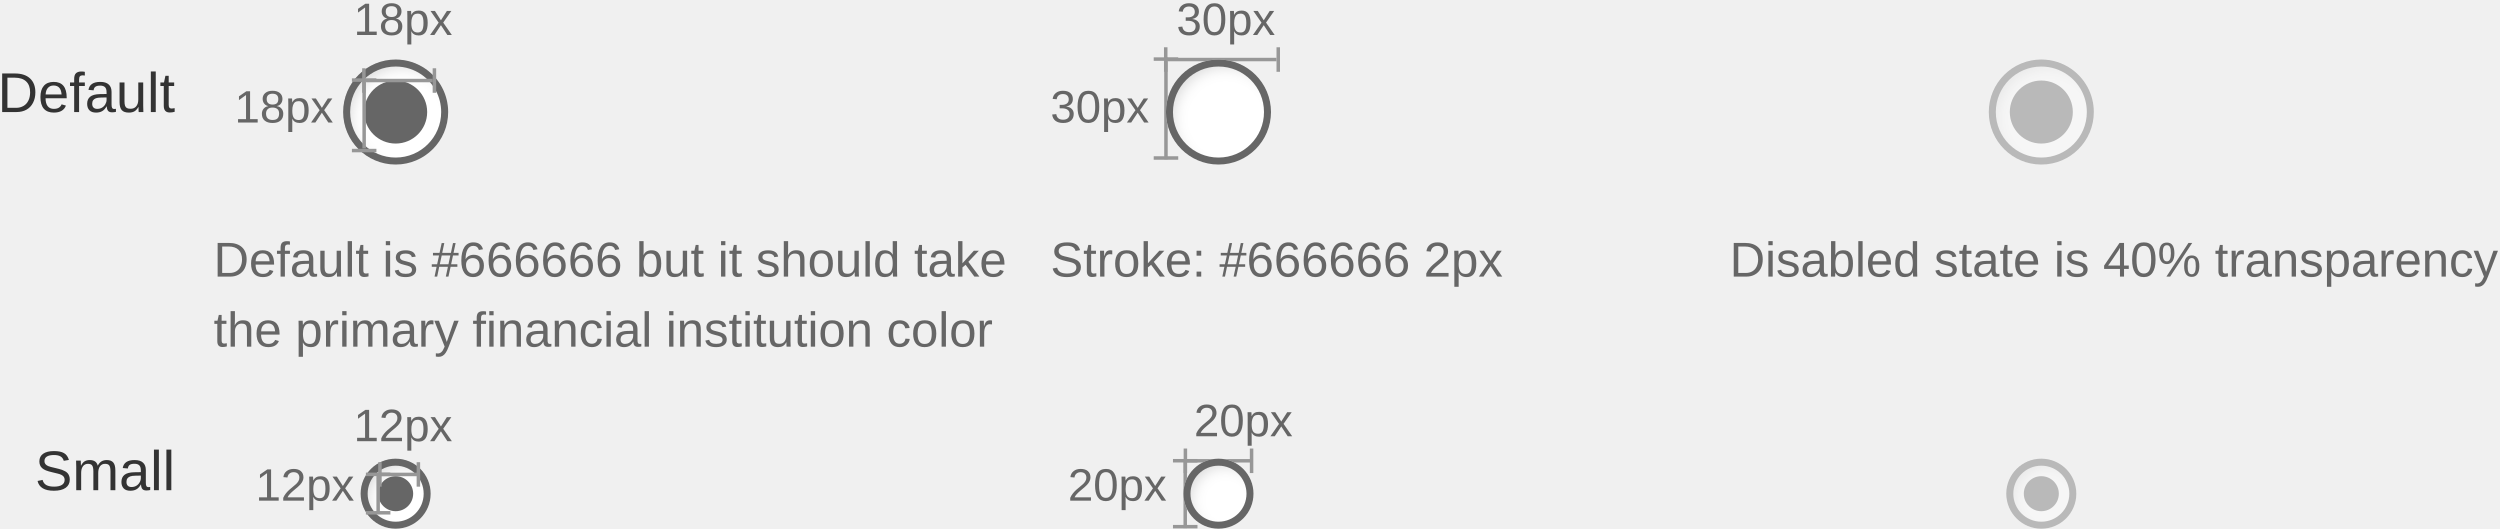
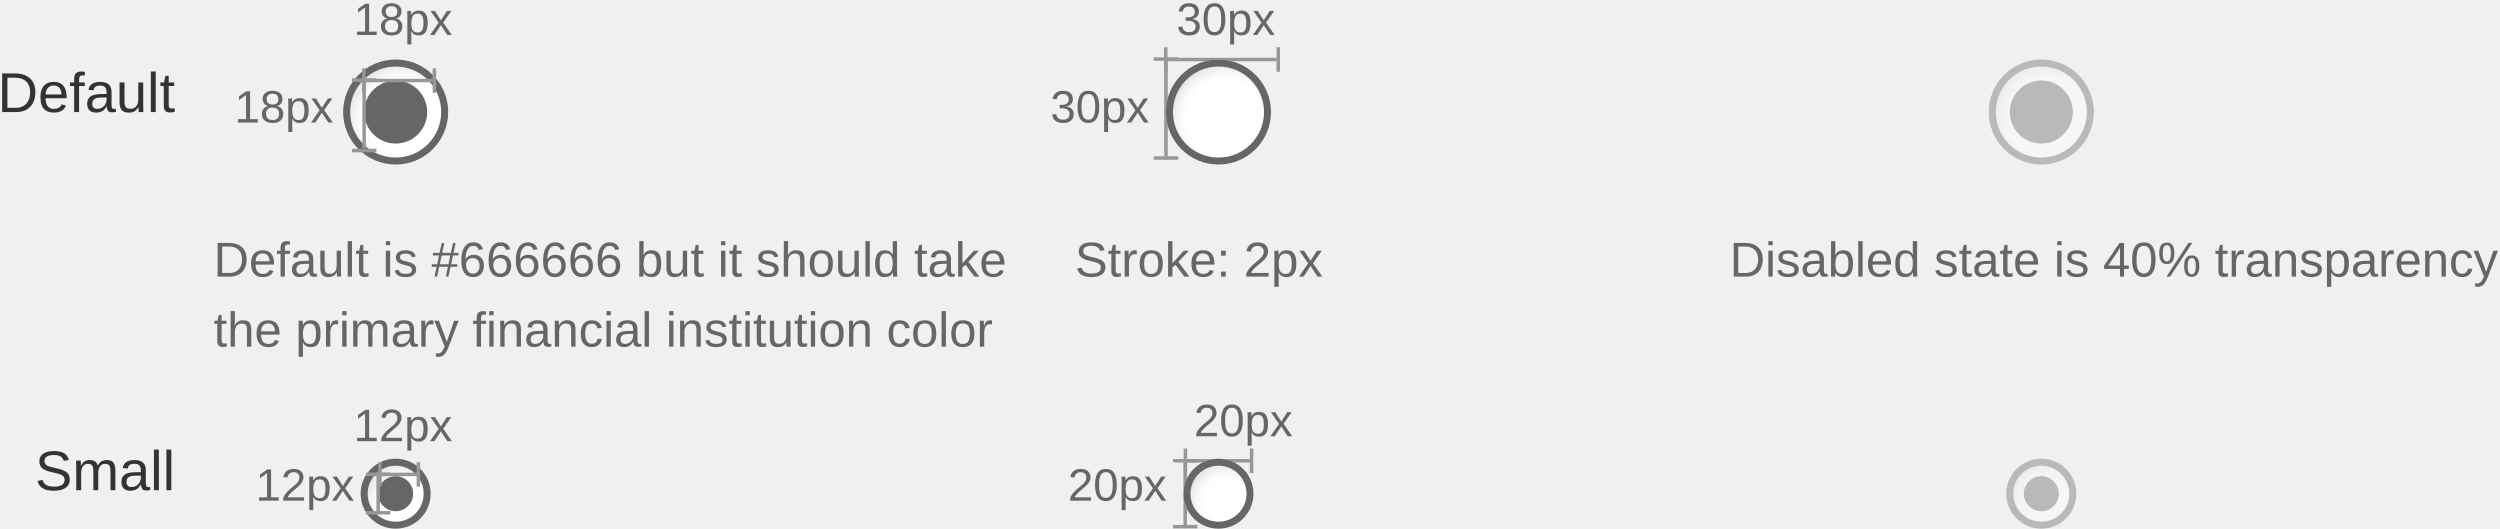
<svg xmlns="http://www.w3.org/2000/svg" xmlns:xlink="http://www.w3.org/1999/xlink" width="714px" height="151px" viewBox="0 0 714 151" version="1.1">
  <defs>
    <circle id="path-1" cx="10" cy="10" r="10" />
    <filter x="-50%" y="-50%" width="200%" height="200%" filterUnits="objectBoundingBox" id="filter-2">
      <feGaussianBlur stdDeviation="2" in="SourceAlpha" result="shadowBlurInner1" />
      <feOffset dx="2" dy="2" in="shadowBlurInner1" result="shadowOffsetInner1" />
      <feComposite in="shadowOffsetInner1" in2="SourceAlpha" operator="arithmetic" k2="-1" k3="1" result="shadowInnerInner1" />
      <feColorMatrix values="0 0 0 0 0   0 0 0 0 0   0 0 0 0 0  0 0 0 0.15 0" type="matrix" in="shadowInnerInner1" />
    </filter>
    <mask id="mask-3" maskContentUnits="userSpaceOnUse" maskUnits="objectBoundingBox" x="0" y="0" width="20" height="20" fill="white">
      <use xlink:href="#path-1" />
    </mask>
    <circle id="path-4" cx="10" cy="10" r="10" />
    <filter x="-50%" y="-50%" width="200%" height="200%" filterUnits="objectBoundingBox" id="filter-5">
      <feGaussianBlur stdDeviation="2" in="SourceAlpha" result="shadowBlurInner1" />
      <feOffset dx="2" dy="2" in="shadowBlurInner1" result="shadowOffsetInner1" />
      <feComposite in="shadowOffsetInner1" in2="SourceAlpha" operator="arithmetic" k2="-1" k3="1" result="shadowInnerInner1" />
      <feColorMatrix values="0 0 0 0 0   0 0 0 0 0   0 0 0 0 0  0 0 0 0.15 0" type="matrix" in="shadowInnerInner1" />
    </filter>
    <mask id="mask-6" maskContentUnits="userSpaceOnUse" maskUnits="objectBoundingBox" x="0" y="0" width="20" height="20" fill="white">
      <use xlink:href="#path-4" />
    </mask>
    <ellipse id="path-7" cx="10" cy="10" rx="10" ry="10" />
    <filter x="-50%" y="-50%" width="200%" height="200%" filterUnits="objectBoundingBox" id="filter-8">
      <feGaussianBlur stdDeviation="2" in="SourceAlpha" result="shadowBlurInner1" />
      <feOffset dx="2" dy="2" in="shadowBlurInner1" result="shadowOffsetInner1" />
      <feComposite in="shadowOffsetInner1" in2="SourceAlpha" operator="arithmetic" k2="-1" k3="1" result="shadowInnerInner1" />
      <feColorMatrix values="0 0 0 0 0   0 0 0 0 0   0 0 0 0 0  0 0 0 0.15 0" type="matrix" in="shadowInnerInner1" />
    </filter>
    <mask id="mask-9" maskContentUnits="userSpaceOnUse" maskUnits="objectBoundingBox" x="0" y="0" width="20" height="20" fill="white">
      <use xlink:href="#path-7" />
    </mask>
    <path d="M15,30 C23.284,30 30,23.284 30,15 C30,9.892 27.447,5.381 23.548,2.672 C21.123,0.988 18.177,0 15,0 C6.716,0 0,6.716 0,15 C0,23.284 6.716,30 15,30 Z" id="path-10" />
    <filter x="-50%" y="-50%" width="200%" height="200%" filterUnits="objectBoundingBox" id="filter-11">
      <feGaussianBlur stdDeviation="2" in="SourceAlpha" result="shadowBlurInner1" />
      <feOffset dx="2" dy="2" in="shadowBlurInner1" result="shadowOffsetInner1" />
      <feComposite in="shadowOffsetInner1" in2="SourceAlpha" operator="arithmetic" k2="-1" k3="1" result="shadowInnerInner1" />
      <feColorMatrix values="0 0 0 0 0   0 0 0 0 0   0 0 0 0 0  0 0 0 0.15 0" type="matrix" in="shadowInnerInner1" />
    </filter>
    <mask id="mask-12" maskContentUnits="userSpaceOnUse" maskUnits="objectBoundingBox" x="0" y="0" width="30" height="30" fill="white">
      <use xlink:href="#path-10" />
    </mask>
    <path d="M15,30 C23.284,30 30,23.284 30,15 C30,9.892 27.447,5.381 23.548,2.672 C21.123,0.988 18.177,0 15,0 C6.716,0 0,6.716 0,15 C0,23.284 6.716,30 15,30 Z" id="path-13" />
    <filter x="-50%" y="-50%" width="200%" height="200%" filterUnits="objectBoundingBox" id="filter-14">
      <feGaussianBlur stdDeviation="2" in="SourceAlpha" result="shadowBlurInner1" />
      <feOffset dx="2" dy="2" in="shadowBlurInner1" result="shadowOffsetInner1" />
      <feComposite in="shadowOffsetInner1" in2="SourceAlpha" operator="arithmetic" k2="-1" k3="1" result="shadowInnerInner1" />
      <feColorMatrix values="0 0 0 0 0   0 0 0 0 0   0 0 0 0 0  0 0 0 0.15 0" type="matrix" in="shadowInnerInner1" />
    </filter>
    <mask id="mask-15" maskContentUnits="userSpaceOnUse" maskUnits="objectBoundingBox" x="0" y="0" width="30" height="30" fill="white">
      <use xlink:href="#path-13" />
    </mask>
    <path d="M15,30 C23.284,30 30,23.284 30,15 C30,6.716 23.284,0 15,0 C6.716,0 0,6.716 0,15 C0,23.284 6.716,30 15,30 Z" id="path-16" />
    <filter x="-50%" y="-50%" width="200%" height="200%" filterUnits="objectBoundingBox" id="filter-17">
      <feGaussianBlur stdDeviation="2" in="SourceAlpha" result="shadowBlurInner1" />
      <feOffset dx="2" dy="2" in="shadowBlurInner1" result="shadowOffsetInner1" />
      <feComposite in="shadowOffsetInner1" in2="SourceAlpha" operator="arithmetic" k2="-1" k3="1" result="shadowInnerInner1" />
      <feColorMatrix values="0 0 0 0 0   0 0 0 0 0   0 0 0 0 0  0 0 0 0.15 0" type="matrix" in="shadowInnerInner1" />
    </filter>
    <mask id="mask-18" maskContentUnits="userSpaceOnUse" maskUnits="objectBoundingBox" x="0" y="0" width="30" height="30" fill="white">
      <use xlink:href="#path-16" />
    </mask>
  </defs>
  <g id="UI-elements-section" stroke="none" stroke-width="1" fill="none" fill-rule="evenodd">
    <g id="Component-radio-buttons" transform="translate(-240, -422)">
      <g id="radiobuttons001" transform="translate(239, 420)">
        <g id="sizes" transform="translate(0, 20)" font-size="16" font-family="ArialMT, Arial" line-spacing="26" fill="#333333" font-weight="normal">
          <text id="Default-Small">
            <tspan x="0.305" y="14">Default</tspan>
            <tspan x="51" y="50" />
            <tspan x="51" y="86" />
            <tspan x="10.992" y="122">Small</tspan>
          </text>
        </g>
        <g id="95px" transform="translate(333, 0)">
          <text id="30px" font-family="ArialMT, Arial" font-size="13" font-weight="normal" line-spacing="17" fill="#666666">
            <tspan x="4" y="12">30px</tspan>
          </text>
          <g id="Group" transform="translate(17, 19) rotate(90) translate(-17, -19) translate(14, 2)" stroke="#979797" stroke-linecap="square">
            <path d="M0,0.933 L6,0.933" id="Line" />
            <path d="M-3.55271368e-15,33.067 L6,33.067" id="Line" />
            <path d="M3,1.933 L3,31.933" id="Line" />
          </g>
        </g>
        <text id="30px" font-family="ArialMT, Arial" font-size="13" font-weight="normal" line-spacing="17" fill="#666666">
          <tspan x="301" y="37">30px</tspan>
        </text>
        <g id="Group" transform="translate(331, 18)" stroke="#979797" stroke-linecap="square">
          <path d="M0,0.875 L6,0.875" id="Line" />
          <path d="M0,29.125 L6,29.125" id="Line" />
          <path d="M3,0.875 L3,29" id="Line" />
        </g>
        <g id="95px" transform="translate(339, 114.6)">
          <text id="20px" font-family="ArialMT, Arial" font-size="13" font-weight="normal" line-spacing="17" fill="#666666">
            <tspan x="3" y="12">20px</tspan>
          </text>
          <g id="Group" transform="translate(10, 19) rotate(90) translate(-10, -19) translate(7, 9)" stroke="#979797" stroke-linecap="square">
            <path d="M0,0.549 L6,0.549" id="Line" />
            <path d="M0,19.451 L6,19.451" id="Line" />
            <path d="M3,1.137 L3,18.784" id="Line" />
          </g>
        </g>
        <text id="20px" font-family="ArialMT, Arial" font-size="13" font-weight="normal" line-spacing="17" fill="#666666">
          <tspan x="306" y="145">20px</tspan>
        </text>
        <g id="Group" transform="translate(336.5, 133)" stroke="#979797" stroke-linecap="square">
          <path d="M0,0.583 L6,0.583" id="Line" />
          <path d="M0,19.417 L6,19.417" id="Line" />
          <path d="M3,0.583 L3,19.333" id="Line" />
        </g>
        <text id="Disabled-state-is-40" font-family="ArialMT, Arial" font-size="14" font-weight="normal" line-spacing="10" fill="#666666">
          <tspan x="495" y="81">Disabled state is 40% transparency</tspan>
        </text>
        <text id="Default-is-#666666-b" font-family="ArialMT, Arial" font-size="14" font-weight="normal" line-spacing="10" fill="#666666">
          <tspan x="62" y="81">Default is #666666 but it should take </tspan>
          <tspan x="62" y="101">the primary financial institution color</tspan>
        </text>
-         <text id="Stroke:-#666666-2px" font-family="ArialMT, Arial" font-size="14" font-weight="normal" line-spacing="10" fill="#666666">
-           <tspan x="301" y="81">Stroke: #666666 2px </tspan>
+         <text id="Stroke:-2px" font-family="ArialMT, Arial" font-size="14" font-weight="normal" line-spacing="10" fill="#666666">
+           <tspan x="308" y="81">Stroke: 2px </tspan>
        </text>
        <g id="Form-/-Radiobutton-(Checked)" transform="translate(104, 133)">
          <g id="Radio-Background">
            <use fill="#FFFFFF" fill-rule="evenodd" xlink:href="#path-1" />
            <use fill="black" fill-opacity="1" filter="url(#filter-2)" xlink:href="#path-1" />
            <use stroke="#666666" mask="url(#mask-3)" stroke-width="4" xlink:href="#path-1" />
          </g>
          <ellipse id="Radio-Circle" fill="#666666" cx="10" cy="10" rx="5" ry="5" />
        </g>
        <g id="Form-/-Radiobutton-(Checked)" opacity="0.4" transform="translate(574, 133)">
          <g id="Radio-Background">
            <use fill="#FFFFFF" fill-rule="evenodd" xlink:href="#path-4" />
            <use fill="black" fill-opacity="1" filter="url(#filter-5)" xlink:href="#path-4" />
            <use stroke="#666666" mask="url(#mask-6)" stroke-width="4" xlink:href="#path-4" />
          </g>
          <ellipse id="Radio-Circle" fill="#666666" cx="10" cy="10" rx="5" ry="5" />
        </g>
        <g id="Form-/-Radiobutton-(Unchecked)" transform="translate(339, 133)">
          <g id="Radio-Background">
            <use fill="#FFFFFF" fill-rule="evenodd" xlink:href="#path-7" />
            <use fill="black" fill-opacity="1" filter="url(#filter-8)" xlink:href="#path-7" />
            <use stroke="#666666" mask="url(#mask-9)" stroke-width="4" xlink:href="#path-7" />
          </g>
        </g>
        <g id="Form-/-Radiobutton-(Checked)-Large" transform="translate(99, 19)">
          <g id="Radio-Background">
            <use fill="#FFFFFF" fill-rule="evenodd" xlink:href="#path-10" />
            <use fill="black" fill-opacity="1" filter="url(#filter-11)" xlink:href="#path-10" />
            <use stroke="#666666" mask="url(#mask-12)" stroke-width="4" xlink:href="#path-10" />
          </g>
          <ellipse id="Radio-Circle" fill="#666666" cx="15" cy="15" rx="9" ry="9" />
        </g>
        <g id="95px" transform="translate(102, 0)">
          <text id="18px" font-family="ArialMT, Arial" font-size="13" font-weight="normal" line-spacing="17" fill="#666666">
            <tspan x="0" y="12">18px</tspan>
          </text>
          <g id="Group" transform="translate(13, 25) rotate(90) translate(-13, -25) translate(10, 14)" stroke="#979797" stroke-linecap="square">
            <path d="M0,0.933 L6,0.933" id="Line" />
            <path d="M0,21.067 L6,21.067" id="Line" />
            <path d="M3,1.933 L3,19.933" id="Line" />
          </g>
        </g>
        <text id="18px" font-family="ArialMT, Arial" font-size="13" font-weight="normal" line-spacing="17" fill="#666666">
          <tspan x="68" y="37">18px</tspan>
        </text>
        <g id="Group" transform="translate(102, 24)" stroke="#979797" stroke-linecap="square">
          <path d="M0,0.875 L6,0.875" id="Line" />
          <path d="M0,21 L6,21" id="Line" />
          <path d="M3,1.875 L3,19.875" id="Line" />
        </g>
        <g id="95px" transform="translate(102, 116)">
          <text id="12px" font-family="ArialMT, Arial" font-size="13" font-weight="normal" line-spacing="17" fill="#666666">
            <tspan x="0" y="12">12px</tspan>
          </text>
          <g id="Group" transform="translate(13, 21.5) rotate(90) translate(-13, -21.5) translate(10, 15.5)" stroke="#979797" stroke-linecap="square">
            <path d="M0,0.509 L6,0.509" id="Line" />
            <path d="M0,11.491 L6,11.491" id="Line" />
            <path d="M3,1.055 L3,10.873" id="Line" />
          </g>
        </g>
        <text id="12px" font-family="ArialMT, Arial" font-size="13" font-weight="normal" line-spacing="17" fill="#666666">
          <tspan x="74" y="145">12px</tspan>
        </text>
        <g id="Group" transform="translate(106, 137)" stroke="#979797" stroke-linecap="square">
          <path d="M0,0.477 L6,0.477" id="Line" />
          <path d="M0,11.455 L6,11.455" id="Line" />
          <path d="M3,1.023 L3,10.841" id="Line" />
        </g>
        <g id="Form-/-Radiobutton-(Checked)-Large" opacity="0.4" transform="translate(569, 19)">
          <g id="Radio-Background">
            <use fill="#FFFFFF" fill-rule="evenodd" xlink:href="#path-13" />
            <use fill="black" fill-opacity="1" filter="url(#filter-14)" xlink:href="#path-13" />
            <use stroke="#666666" mask="url(#mask-15)" stroke-width="4" xlink:href="#path-13" />
          </g>
          <ellipse id="Radio-Circle" fill="#666666" cx="15" cy="15" rx="9" ry="9" />
        </g>
        <g id="Form-/-Radiobutton-(Unchecked)-Large" transform="translate(334, 19)">
          <g id="Radio-Background">
            <use fill="#FFFFFF" fill-rule="evenodd" xlink:href="#path-16" />
            <use fill="black" fill-opacity="1" filter="url(#filter-17)" xlink:href="#path-16" />
            <use stroke="#666666" mask="url(#mask-18)" stroke-width="4" xlink:href="#path-16" />
          </g>
        </g>
      </g>
    </g>
  </g>
</svg>
